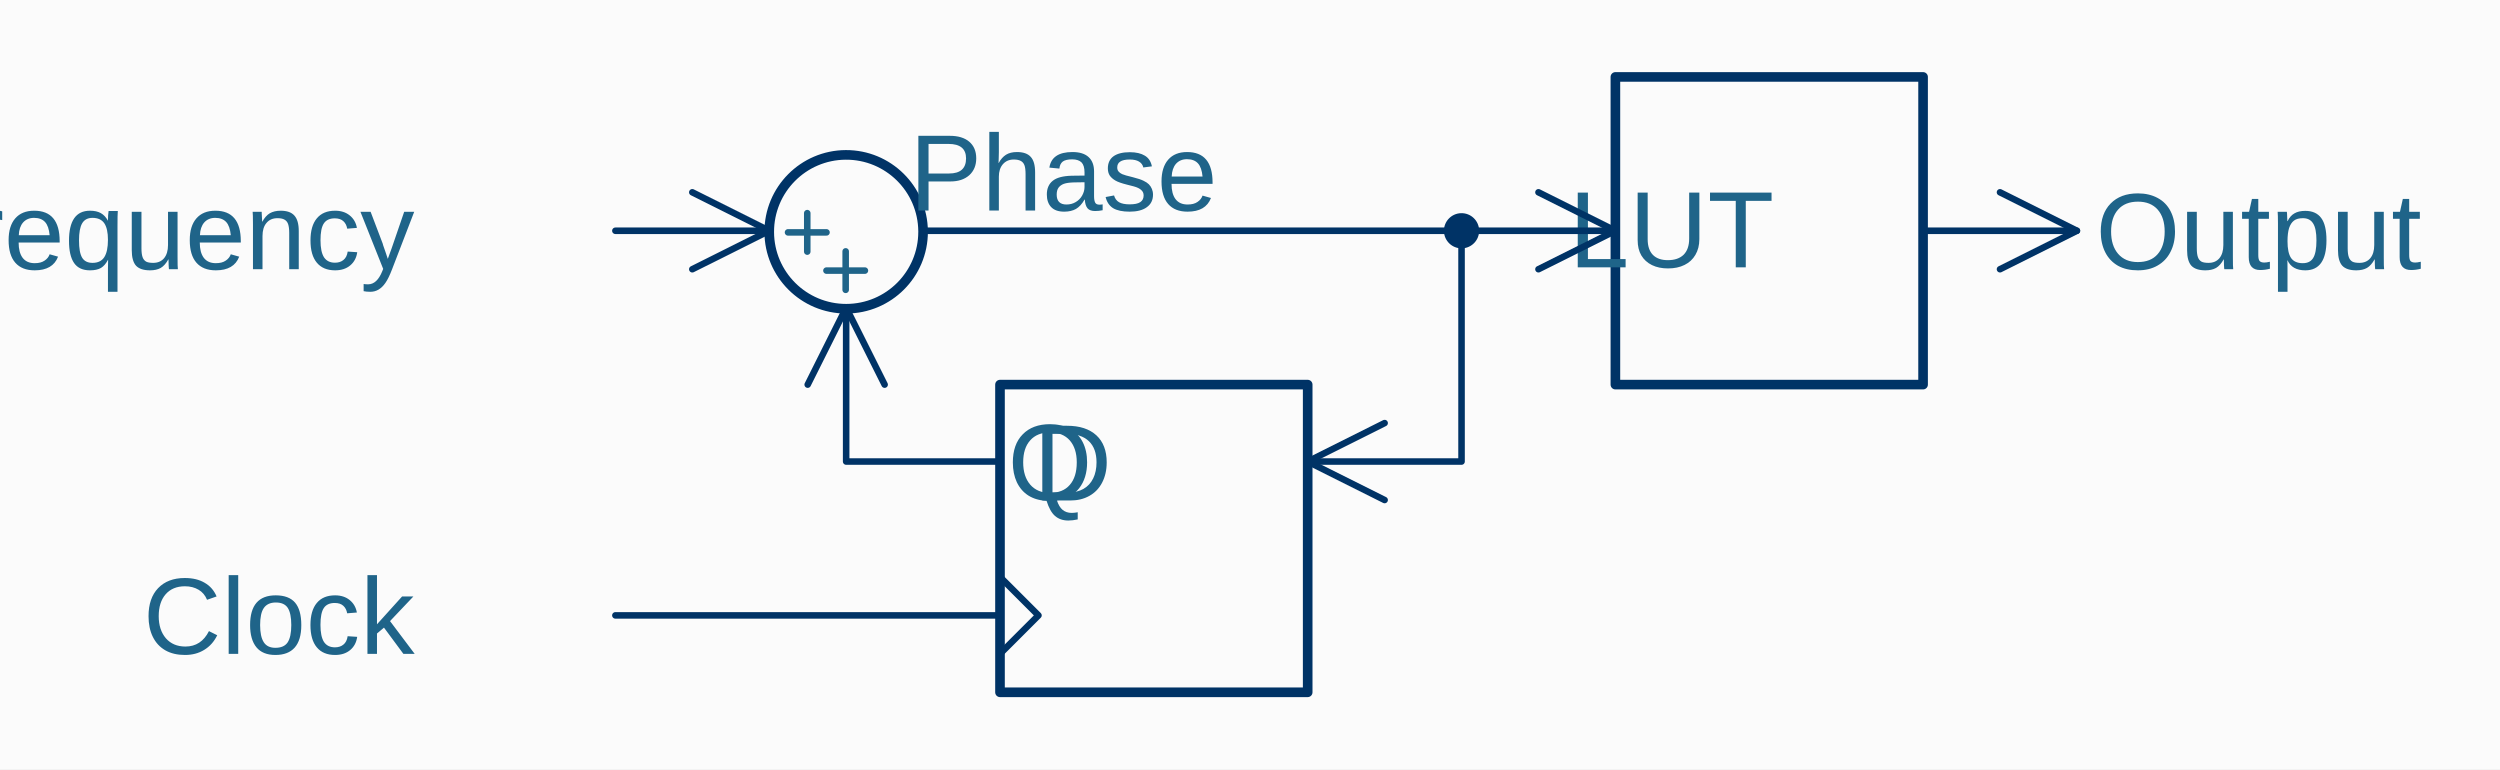
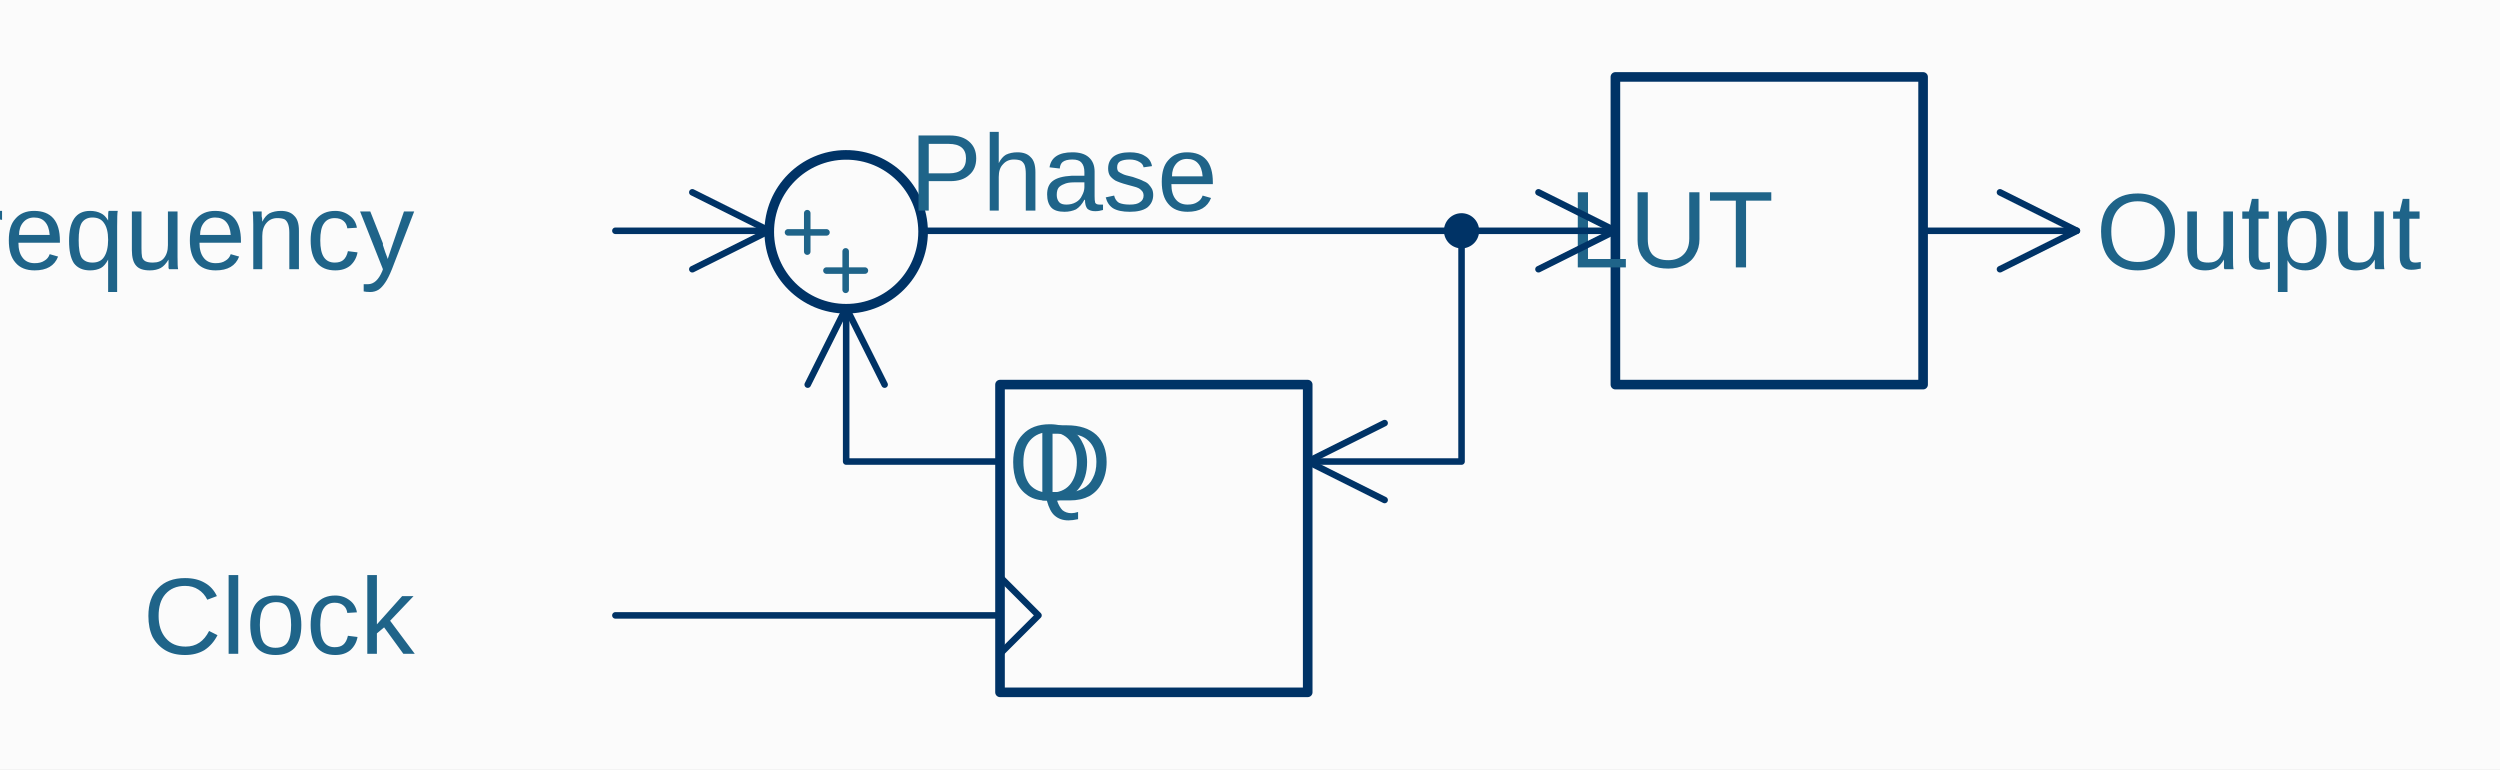
- <svg xmlns="http://www.w3.org/2000/svg" width="245.669" height="75.591" id="svg2" version="1.1">
+ <svg xmlns="http://www.w3.org/2000/svg" width="65mm" height="20mm" id="svg2" version="1.1" viewBox="0 0 65 20">
  <defs id="defs4">
    <marker orient="auto" refY="0" refX="0" id="Arrow1Sstart" style="overflow:visible">
      <path id="path3815" d="M 1.28,0 2.347,-1.067 -1.387,0 2.347,1.067 Z" style="fill-rule:evenodd;stroke:#000000;stroke-width:0.213pt" />
    </marker>
    <marker orient="auto" refY="0" refX="0" id="Arrow1Send" style="overflow:visible">
      <path id="path3818" d="M -1.28,0 -2.347,1.067 1.387,0 -2.347,-1.067 Z" style="fill-rule:evenodd;stroke:#000000;stroke-width:0.213pt" />
    </marker>
    <marker orient="auto" refY="0" refX="0" id="Arrow1Lend" style="overflow:visible">
      <path id="path3806" d="M -10.667,0 -14.933,4.267 0,0 -14.933,-4.267 Z" style="fill-rule:evenodd;stroke:#000000;stroke-width:0.853pt" />
    </marker>
    <marker style="overflow:visible" id="Arrow1Sstart-4" refX="0" refY="0" orient="auto">
      <path style="fill-rule:evenodd;stroke:#000000;stroke-width:0.213pt" d="M 1.28,0 2.347,-1.067 -1.387,0 2.347,1.067 Z" id="path3815-0" />
    </marker>
    <marker style="overflow:visible" id="Arrow1Send-3" refX="0" refY="0" orient="auto">
      <path style="fill-rule:evenodd;stroke:#000000;stroke-width:0.213pt" d="M -1.28,0 -2.347,1.067 1.387,0 -2.347,-1.067 Z" id="path3818-7" />
    </marker>
    <marker style="overflow:visible" id="Arrow1Lend-8" refX="0" refY="0" orient="auto">
      <path style="fill-rule:evenodd;stroke:#000000;stroke-width:0.853pt" d="M -10.667,0 -14.933,4.267 0,0 -14.933,-4.267 Z" id="path3806-4" />
    </marker>
    <marker style="overflow:visible" id="Arrow1Sstart-47" refX="0" refY="0" orient="auto">
      <path style="fill-rule:evenodd;stroke:#000000;stroke-width:0.213pt" d="M 1.28,0 2.347,-1.067 -1.387,0 2.347,1.067 Z" id="path3815-7" />
    </marker>
    <marker style="overflow:visible" id="Arrow1Send-9" refX="0" refY="0" orient="auto">
      <path style="fill-rule:evenodd;stroke:#000000;stroke-width:0.213pt" d="M -1.28,0 -2.347,1.067 1.387,0 -2.347,-1.067 Z" id="path3818-73" />
    </marker>
    <marker style="overflow:visible" id="Arrow1Lend-84" refX="0" refY="0" orient="auto">
      <path style="fill-rule:evenodd;stroke:#000000;stroke-width:0.853pt" d="M -10.667,0 -14.933,4.267 0,0 -14.933,-4.267 Z" id="path3806-1" />
    </marker>
  </defs>
  <g id="layer5" transform="translate(-83.14961,-177.6378)">
-     <rect style="fill:#ffffff;fill-opacity:0.75" id="rect1" width="245.669" height="75.591" x="83.15" y="177.638" />
+     <rect style="fill:#ffffff;fill-opacity:0.75;stroke-width:0.265" id="rect1" width="64.999" height="20" x="83.15" y="177.638" />
  </g>
  <g id="layer1" transform="translate(-83.14961,-177.6378)">
-     <text xml:space="preserve" style="font-style:normal;font-variant:normal;font-weight:normal;font-stretch:normal;font-size:12.8px;line-height:0%;font-family:Arial;-inkscape-font-specification:Arial;letter-spacing:0px;word-spacing:0px;fill:#000000;fill-opacity:1;stroke:none;stroke-width:1.067" x="404.403" y="199.19" id="text4335">
-       <tspan id="tspan4337" x="404.403" y="199.19" style="font-size:8.533px;line-height:1.25;stroke-width:1.067"> </tspan>
+     <text xml:space="preserve" style="font-style:normal;font-variant:normal;font-weight:normal;font-stretch:normal;font-size:3.387px;line-height:0%;font-family:Arial;-inkscape-font-specification:Arial;letter-spacing:0px;word-spacing:0px;fill:#000000;fill-opacity:1;stroke:none;stroke-width:0.282" x="168.148" y="183.34" id="text4335">
+       <tspan id="tspan4337" x="168.148" y="183.34" style="font-size:2.258px;line-height:1.25;stroke-width:0.282"> </tspan>
    </text>
-     <text xml:space="preserve" style="font-style:normal;font-variant:normal;font-weight:normal;font-stretch:normal;font-size:12.8px;line-height:0%;font-family:Arial;-inkscape-font-specification:Arial;text-align:start;letter-spacing:0px;word-spacing:0px;text-anchor:start;fill:#1f6489;fill-opacity:1;stroke:none;stroke-width:1.067" x="182.18" y="226.772" id="text3057-0-5-1-7-8-61-2-0-1-1-1-9-2-1-1-2-2-1-4-8-09-1">
-       <tspan x="182.18" y="226.772" id="tspan3052" style="font-size:10.667px;line-height:1.25;stroke-width:1.067">Q</tspan>
+     <text xml:space="preserve" style="font-style:normal;font-variant:normal;font-weight:normal;font-stretch:normal;font-size:3.387px;line-height:0%;font-family:Arial;-inkscape-font-specification:Arial;text-align:start;letter-spacing:0px;word-spacing:0px;text-anchor:start;fill:#1f6489;fill-opacity:1;stroke:none;stroke-width:0.282" x="109.352" y="190.638" id="text3057-0-5-1-7-8-61-2-0-1-1-1-9-2-1-1-2-2-1-4-8-09-1">
+       <tspan x="109.352" y="190.638" id="tspan3052" style="font-size:2.822px;line-height:1.25;stroke-width:0.282">Q</tspan>
    </text>
-     <rect style="fill:none;stroke:#003366;stroke-width:0.945;stroke-linecap:round;stroke-linejoin:round;stroke-miterlimit:4;stroke-dasharray:none;stroke-opacity:1" id="rect3881-4-1-2-1-7-4-7-0-0-0-27-8-5-1-3-11-7-4-2-5-61-0" width="30.236" height="30.236" x="181.417" y="215.433" ry="0" rx="0" />
-     <text xml:space="preserve" style="font-style:normal;font-variant:normal;font-weight:normal;font-stretch:normal;font-size:12.8px;line-height:0%;font-family:Arial;-inkscape-font-specification:Arial;text-align:end;letter-spacing:0px;word-spacing:0px;text-anchor:end;fill:#1f6489;fill-opacity:1;stroke:none;stroke-width:1.067" x="210.184" y="226.819" id="text3057-0-5-1-7-8-61-2-0-1-1-1-9-2-1-1-2-2-1-4-8-09-1-1">
-       <tspan x="210.184" y="226.819" id="tspan3052-7" style="font-size:10.667px;line-height:1.25;stroke-width:1.067">D</tspan>
+     <rect style="fill:none;stroke:#003366;stroke-width:0.25;stroke-linecap:round;stroke-linejoin:round;stroke-miterlimit:4;stroke-dasharray:none;stroke-opacity:1" id="rect3881-4-1-2-1-7-4-7-0-0-0-27-8-5-1-3-11-7-4-2-5-61-0" width="8" height="8" x="109.15" y="187.638" ry="0" rx="0" />
+     <text xml:space="preserve" style="font-style:normal;font-variant:normal;font-weight:normal;font-stretch:normal;font-size:3.387px;line-height:0%;font-family:Arial;-inkscape-font-specification:Arial;text-align:end;letter-spacing:0px;word-spacing:0px;text-anchor:end;fill:#1f6489;fill-opacity:1;stroke:none;stroke-width:0.282" x="116.761" y="190.65" id="text3057-0-5-1-7-8-61-2-0-1-1-1-9-2-1-1-2-2-1-4-8-09-1-1">
+       <tspan x="116.761" y="190.65" id="tspan3052-7" style="font-size:2.822px;line-height:1.25;stroke-width:0.282">D</tspan>
    </text>
-     <path style="fill:none;stroke:#003366;stroke-width:0.643;stroke-linecap:round;stroke-linejoin:round;stroke-miterlimit:4;stroke-dasharray:none;stroke-dashoffset:0;stroke-opacity:1" d="m 181.417,234.331 3.78,3.78 -3.78,3.78" id="path3115" />
-     <path style="fill:none;stroke:#003366;stroke-width:0.643;stroke-linecap:round;stroke-linejoin:round;stroke-miterlimit:4;stroke-dasharray:none;stroke-dashoffset:0;stroke-opacity:1" d="M 181.417,238.11 H 143.622" id="path3980" />
-     <text xml:space="preserve" style="font-style:normal;font-variant:normal;font-weight:normal;font-stretch:normal;font-size:12.8px;line-height:0%;font-family:Arial;-inkscape-font-specification:Arial;text-align:end;letter-spacing:0px;word-spacing:0px;text-anchor:end;fill:#1f6489;fill-opacity:1;stroke:none;stroke-width:1.067" x="141.658" y="241.89" id="text3057-0-5-1-7-8-61-2-0-1-1-1-9-2-1-1-2-2-1-4-8-09-1-98-4-2">
-       <tspan x="141.658" y="241.89" id="tspan4141-8-3" style="font-size:10.667px;line-height:1.25;stroke-width:1.067">Clock</tspan>
+     <path style="fill:none;stroke:#003366;stroke-width:0.17;stroke-linecap:round;stroke-linejoin:round;stroke-miterlimit:4;stroke-dasharray:none;stroke-dashoffset:0;stroke-opacity:1" d="m 109.15,192.638 1,1 -1,1" id="path3115" />
+     <path style="fill:none;stroke:#003366;stroke-width:0.17;stroke-linecap:round;stroke-linejoin:round;stroke-miterlimit:4;stroke-dasharray:none;stroke-dashoffset:0;stroke-opacity:1" d="M 109.15,193.638 H 99.15" id="path3980" />
+     <text xml:space="preserve" style="font-style:normal;font-variant:normal;font-weight:normal;font-stretch:normal;font-size:3.387px;line-height:0%;font-family:Arial;-inkscape-font-specification:Arial;text-align:end;letter-spacing:0px;word-spacing:0px;text-anchor:end;fill:#1f6489;fill-opacity:1;stroke:none;stroke-width:0.282" x="98.63" y="194.638" id="text3057-0-5-1-7-8-61-2-0-1-1-1-9-2-1-1-2-2-1-4-8-09-1-98-4-2">
+       <tspan x="98.63" y="194.638" id="tspan4141-8-3" style="font-size:2.822px;line-height:1.25;stroke-width:0.282">Clock</tspan>
    </text>
-     <rect style="fill:none;stroke:#003366;stroke-width:0.945;stroke-linecap:round;stroke-linejoin:round;stroke-miterlimit:4;stroke-dasharray:none;stroke-opacity:1" id="rect3881-4-1-2-1-7-4-7-0-0-0-27-8-5-1-3-11-7-4-2-5-61-0-0" width="30.236" height="30.236" x="241.89" y="185.197" ry="0" rx="0" />
-     <text id="text4766" y="203.908" x="256.284" style="font-style:normal;font-variant:normal;font-weight:normal;font-stretch:normal;font-size:12.8px;line-height:0%;font-family:Arial;-inkscape-font-specification:Arial;text-align:end;letter-spacing:0px;word-spacing:0px;text-anchor:end;fill:#1f6489;fill-opacity:1;stroke:none;stroke-width:1.067" xml:space="preserve">
-       <tspan id="tspan4768" y="203.908" x="256.284" style="font-size:10.667px;line-height:1.25;text-align:center;text-anchor:middle;stroke-width:1.067">LUT</tspan>
+     <rect style="fill:none;stroke:#003366;stroke-width:0.25;stroke-linecap:round;stroke-linejoin:round;stroke-miterlimit:4;stroke-dasharray:none;stroke-opacity:1" id="rect3881-4-1-2-1-7-4-7-0-0-0-27-8-5-1-3-11-7-4-2-5-61-0-0" width="8" height="8" x="125.15" y="179.638" ry="0" rx="0" />
+     <text id="text4766" y="184.588" x="128.958" style="font-style:normal;font-variant:normal;font-weight:normal;font-stretch:normal;font-size:3.387px;line-height:0%;font-family:Arial;-inkscape-font-specification:Arial;text-align:end;letter-spacing:0px;word-spacing:0px;text-anchor:end;fill:#1f6489;fill-opacity:1;stroke:none;stroke-width:0.282" xml:space="preserve">
+       <tspan id="tspan4768" y="184.588" x="128.958" style="font-size:2.822px;line-height:1.25;text-align:center;text-anchor:middle;stroke-width:0.282">LUT</tspan>
    </text>
-     <path style="fill:none;stroke:#003366;stroke-width:0.945;stroke-linecap:round;stroke-linejoin:round;stroke-miterlimit:4;stroke-dasharray:none;stroke-dashoffset:0;stroke-opacity:1" id="path3783-5-2" d="m 173.859,200.417 a 7.559,7.559 0 0 1 -7.546,7.559 7.559,7.559 0 0 1 -7.572,-7.534 7.559,7.559 0 0 1 7.521,-7.584 7.559,7.559 0 0 1 7.597,7.508" />
-     <path style="fill:#000000;fill-opacity:0;stroke:#1f6489;stroke-width:0.643;stroke-linecap:round;stroke-linejoin:round;stroke-miterlimit:4;stroke-dasharray:none;stroke-dashoffset:0;stroke-opacity:1" d="m 166.252,202.339 v 3.78" id="path3789-6-0" />
-     <path style="fill:#000000;fill-opacity:0;stroke:#1f6489;stroke-width:0.643;stroke-linecap:round;stroke-linejoin:round;stroke-miterlimit:4;stroke-dasharray:none;stroke-dashoffset:0;stroke-opacity:1" d="m 164.362,204.229 h 3.78" id="path3791-1-2" />
-     <path style="fill:#000000;fill-opacity:0;stroke:#1f6489;stroke-width:0.643;stroke-linecap:round;stroke-linejoin:round;stroke-miterlimit:4;stroke-dasharray:none;stroke-dashoffset:0;stroke-opacity:1" d="m 162.477,198.583 v 3.78" id="path3789-1-2" />
-     <path style="fill:#000000;fill-opacity:0;stroke:#1f6489;stroke-width:0.643;stroke-linecap:round;stroke-linejoin:round;stroke-miterlimit:4;stroke-dasharray:none;stroke-dashoffset:0;stroke-opacity:1" d="m 160.587,200.473 h 3.78" id="path3791-7-6" />
-     <path style="fill:none;stroke:#003366;stroke-width:0.643;stroke-linecap:round;stroke-linejoin:round;stroke-miterlimit:4;stroke-dasharray:none;stroke-opacity:1" d="m 162.52,215.433 3.78,-7.559 3.78,7.559" id="path3938-3" />
-     <path style="fill:none;stroke:#003366;stroke-width:0.643;stroke-linecap:round;stroke-linejoin:round;stroke-miterlimit:4;stroke-dasharray:none;stroke-opacity:1" d="M 158.74,200.315 H 143.622" id="path3962-6" />
-     <path style="fill:none;stroke:#003366;stroke-width:0.643;stroke-linecap:round;stroke-linejoin:round;stroke-miterlimit:4;stroke-dasharray:none;stroke-opacity:1" d="m 151.181,196.535 7.559,3.78 -7.559,3.78" id="path3964-7" />
-     <path style="opacity:1;fill:none;fill-opacity:1;stroke:#003366;stroke-width:0.643;stroke-linecap:round;stroke-linejoin:round;stroke-miterlimit:4;stroke-dasharray:none;stroke-dashoffset:0;stroke-opacity:1" d="m 166.299,207.874 v 15.118 h 15.118" id="path4812" />
-     <path style="opacity:1;fill:none;fill-opacity:1;stroke:#003366;stroke-width:0.643;stroke-linecap:round;stroke-linejoin:round;stroke-miterlimit:4;stroke-dasharray:none;stroke-dashoffset:0;stroke-opacity:1" d="m 173.858,200.315 h 68.031" id="path4814" />
-     <path style="opacity:1;fill:none;fill-opacity:1;stroke:#003366;stroke-width:0.643;stroke-linecap:round;stroke-linejoin:round;stroke-miterlimit:4;stroke-dasharray:none;stroke-dashoffset:0;stroke-opacity:1" d="m 234.331,196.535 7.559,3.78 -7.559,3.78" id="path4816" />
-     <path style="opacity:1;fill:none;fill-opacity:1;stroke:#003366;stroke-width:0.643;stroke-linecap:round;stroke-linejoin:round;stroke-miterlimit:4;stroke-dasharray:none;stroke-dashoffset:0;stroke-opacity:1" d="m 226.772,200.315 v 22.677 h -15.118" id="path4818" />
-     <path style="opacity:1;fill:none;fill-opacity:1;stroke:#003366;stroke-width:0.643;stroke-linecap:round;stroke-linejoin:round;stroke-miterlimit:4;stroke-dasharray:none;stroke-dashoffset:0;stroke-opacity:1" d="m 219.213,219.213 -7.559,3.78 7.559,3.78" id="path4820" />
-     <text id="text4822" y="204.094" x="141.658" style="font-style:normal;font-variant:normal;font-weight:normal;font-stretch:normal;font-size:12.8px;line-height:0%;font-family:Arial;-inkscape-font-specification:Arial;text-align:end;letter-spacing:0px;word-spacing:0px;text-anchor:end;fill:#1f6489;fill-opacity:1;stroke:none;stroke-width:1.067" xml:space="preserve">
-       <tspan id="tspan4824" y="204.094" x="141.658" style="font-size:10.667px;line-height:1.25;stroke-width:1.067">Frequency</tspan>
+     <path style="fill:none;stroke:#003366;stroke-width:0.25;stroke-linecap:round;stroke-linejoin:round;stroke-miterlimit:4;stroke-dasharray:none;stroke-dashoffset:0;stroke-opacity:1" id="path3783-5-2" d="m 107.15,183.665 a 2,2 0 0 1 -1.997,2 2,2 0 0 1 -2.003,-1.993 2,2 0 0 1 1.99,-2.007 2,2 0 0 1 2.01,1.986" />
+     <path style="fill:#000000;fill-opacity:0;stroke:#1f6489;stroke-width:0.17;stroke-linecap:round;stroke-linejoin:round;stroke-miterlimit:4;stroke-dasharray:none;stroke-dashoffset:0;stroke-opacity:1" d="m 105.137,184.173 v 1" id="path3789-6-0" />
+     <path style="fill:#000000;fill-opacity:0;stroke:#1f6489;stroke-width:0.17;stroke-linecap:round;stroke-linejoin:round;stroke-miterlimit:4;stroke-dasharray:none;stroke-dashoffset:0;stroke-opacity:1" d="m 104.637,184.673 h 1" id="path3791-1-2" />
+     <path style="fill:#000000;fill-opacity:0;stroke:#1f6489;stroke-width:0.17;stroke-linecap:round;stroke-linejoin:round;stroke-miterlimit:4;stroke-dasharray:none;stroke-dashoffset:0;stroke-opacity:1" d="m 104.138,183.18 v 1" id="path3789-1-2" />
+     <path style="fill:#000000;fill-opacity:0;stroke:#1f6489;stroke-width:0.17;stroke-linecap:round;stroke-linejoin:round;stroke-miterlimit:4;stroke-dasharray:none;stroke-dashoffset:0;stroke-opacity:1" d="m 103.638,183.68 h 1" id="path3791-7-6" />
+     <path style="fill:none;stroke:#003366;stroke-width:0.17;stroke-linecap:round;stroke-linejoin:round;stroke-miterlimit:4;stroke-dasharray:none;stroke-opacity:1" d="m 104.15,187.638 1,-2 1,2" id="path3938-3" />
+     <path style="fill:none;stroke:#003366;stroke-width:0.17;stroke-linecap:round;stroke-linejoin:round;stroke-miterlimit:4;stroke-dasharray:none;stroke-opacity:1" d="M 103.15,183.638 H 99.15" id="path3962-6" />
+     <path style="fill:none;stroke:#003366;stroke-width:0.17;stroke-linecap:round;stroke-linejoin:round;stroke-miterlimit:4;stroke-dasharray:none;stroke-opacity:1" d="m 101.15,182.638 2,1 -2,1" id="path3964-7" />
+     <path style="opacity:1;fill:none;fill-opacity:1;stroke:#003366;stroke-width:0.17;stroke-linecap:round;stroke-linejoin:round;stroke-miterlimit:4;stroke-dasharray:none;stroke-dashoffset:0;stroke-opacity:1" d="m 105.15,185.638 v 4 h 4" id="path4812" />
+     <path style="opacity:1;fill:none;fill-opacity:1;stroke:#003366;stroke-width:0.17;stroke-linecap:round;stroke-linejoin:round;stroke-miterlimit:4;stroke-dasharray:none;stroke-dashoffset:0;stroke-opacity:1" d="m 107.15,183.638 h 18" id="path4814" />
+     <path style="opacity:1;fill:none;fill-opacity:1;stroke:#003366;stroke-width:0.17;stroke-linecap:round;stroke-linejoin:round;stroke-miterlimit:4;stroke-dasharray:none;stroke-dashoffset:0;stroke-opacity:1" d="m 123.15,182.638 2,1 -2,1" id="path4816" />
+     <path style="opacity:1;fill:none;fill-opacity:1;stroke:#003366;stroke-width:0.17;stroke-linecap:round;stroke-linejoin:round;stroke-miterlimit:4;stroke-dasharray:none;stroke-dashoffset:0;stroke-opacity:1" d="m 121.15,183.638 v 6 h -4" id="path4818" />
+     <path style="opacity:1;fill:none;fill-opacity:1;stroke:#003366;stroke-width:0.17;stroke-linecap:round;stroke-linejoin:round;stroke-miterlimit:4;stroke-dasharray:none;stroke-dashoffset:0;stroke-opacity:1" d="m 119.15,188.638 -2,1 2,1" id="path4820" />
+     <text id="text4822" y="184.638" x="98.63" style="font-style:normal;font-variant:normal;font-weight:normal;font-stretch:normal;font-size:3.387px;line-height:0%;font-family:Arial;-inkscape-font-specification:Arial;text-align:end;letter-spacing:0px;word-spacing:0px;text-anchor:end;fill:#1f6489;fill-opacity:1;stroke:none;stroke-width:0.282" xml:space="preserve">
+       <tspan id="tspan4824" y="184.638" x="98.63" style="font-size:2.822px;line-height:1.25;stroke-width:0.282">Frequency</tspan>
    </text>
-     <text xml:space="preserve" style="font-style:normal;font-variant:normal;font-weight:normal;font-stretch:normal;font-size:12.8px;line-height:0%;font-family:Arial;-inkscape-font-specification:Arial;text-align:center;letter-spacing:0px;word-spacing:0px;text-anchor:middle;fill:#1f6489;fill-opacity:1;stroke:none;stroke-width:1.067" x="196.535" y="198.328" id="text4826">
-       <tspan x="196.535" y="198.328" id="tspan4828" style="font-size:10.667px;line-height:1.25;stroke-width:1.067">Phase</tspan>
+     <text xml:space="preserve" style="font-style:normal;font-variant:normal;font-weight:normal;font-stretch:normal;font-size:3.387px;line-height:0%;font-family:Arial;-inkscape-font-specification:Arial;text-align:center;letter-spacing:0px;word-spacing:0px;text-anchor:middle;fill:#1f6489;fill-opacity:1;stroke:none;stroke-width:0.282" x="113.15" y="183.112" id="text4826">
+       <tspan x="113.15" y="183.112" id="tspan4828" style="font-size:2.822px;line-height:1.25;stroke-width:0.282">Phase</tspan>
    </text>
-     <path id="path4830" d="M 287.244,200.315 H 272.126" style="fill:none;stroke:#003366;stroke-width:0.643;stroke-linecap:round;stroke-linejoin:round;stroke-miterlimit:4;stroke-dasharray:none;stroke-opacity:1" />
-     <path id="path4832" d="m 279.685,196.535 7.559,3.78 -7.559,3.78" style="fill:none;stroke:#003366;stroke-width:0.643;stroke-linecap:round;stroke-linejoin:round;stroke-miterlimit:4;stroke-dasharray:none;stroke-opacity:1" />
-     <text xml:space="preserve" style="font-style:normal;font-variant:normal;font-weight:normal;font-stretch:normal;font-size:12.8px;line-height:0%;font-family:Arial;-inkscape-font-specification:Arial;text-align:start;letter-spacing:0px;word-spacing:0px;text-anchor:start;fill:#1f6489;fill-opacity:1;stroke:none;stroke-width:1.067" x="289.087" y="204.094" id="text4834">
-       <tspan x="289.087" y="204.094" id="tspan4836" style="font-size:10.667px;line-height:1.25;stroke-width:1.067">Output</tspan>
+     <path id="path4830" d="m 137.149,183.638 h -4" style="fill:none;stroke:#003366;stroke-width:0.17;stroke-linecap:round;stroke-linejoin:round;stroke-miterlimit:4;stroke-dasharray:none;stroke-opacity:1" />
+     <path id="path4832" d="m 135.149,182.638 2,1 -2,1" style="fill:none;stroke:#003366;stroke-width:0.17;stroke-linecap:round;stroke-linejoin:round;stroke-miterlimit:4;stroke-dasharray:none;stroke-opacity:1" />
+     <text xml:space="preserve" style="font-style:normal;font-variant:normal;font-weight:normal;font-stretch:normal;font-size:3.387px;line-height:0%;font-family:Arial;-inkscape-font-specification:Arial;text-align:start;letter-spacing:0px;word-spacing:0px;text-anchor:start;fill:#1f6489;fill-opacity:1;stroke:none;stroke-width:0.282" x="137.637" y="184.638" id="text4834">
+       <tspan x="137.637" y="184.638" id="tspan4836" style="font-size:2.822px;line-height:1.25;stroke-width:0.282">Output</tspan>
    </text>
-     <path style="opacity:1;fill:#003366;fill-opacity:1;stroke:none;stroke-width:0.643;stroke-linecap:round;stroke-linejoin:round;stroke-miterlimit:4;stroke-dasharray:none;stroke-dashoffset:0;stroke-opacity:1" id="path4838" d="m 228.5,200.272 a 1.729,1.729 0 0 1 -1.686,1.771 1.729,1.729 0 0 1 -1.772,-1.685 1.729,1.729 0 0 1 1.685,-1.772 1.729,1.729 0 0 1 1.773,1.684" />
+     <path style="opacity:1;fill:#003366;fill-opacity:1;stroke:none;stroke-width:0.17;stroke-linecap:round;stroke-linejoin:round;stroke-miterlimit:4;stroke-dasharray:none;stroke-dashoffset:0;stroke-opacity:1" id="path4838" d="m 121.607,183.627 a 0.457,0.457 0 0 1 -0.446,0.469 0.457,0.457 0 0 1 -0.469,-0.446 0.457,0.457 0 0 1 0.446,-0.469 0.457,0.457 0 0 1 0.469,0.446" />
  </g>
</svg>
